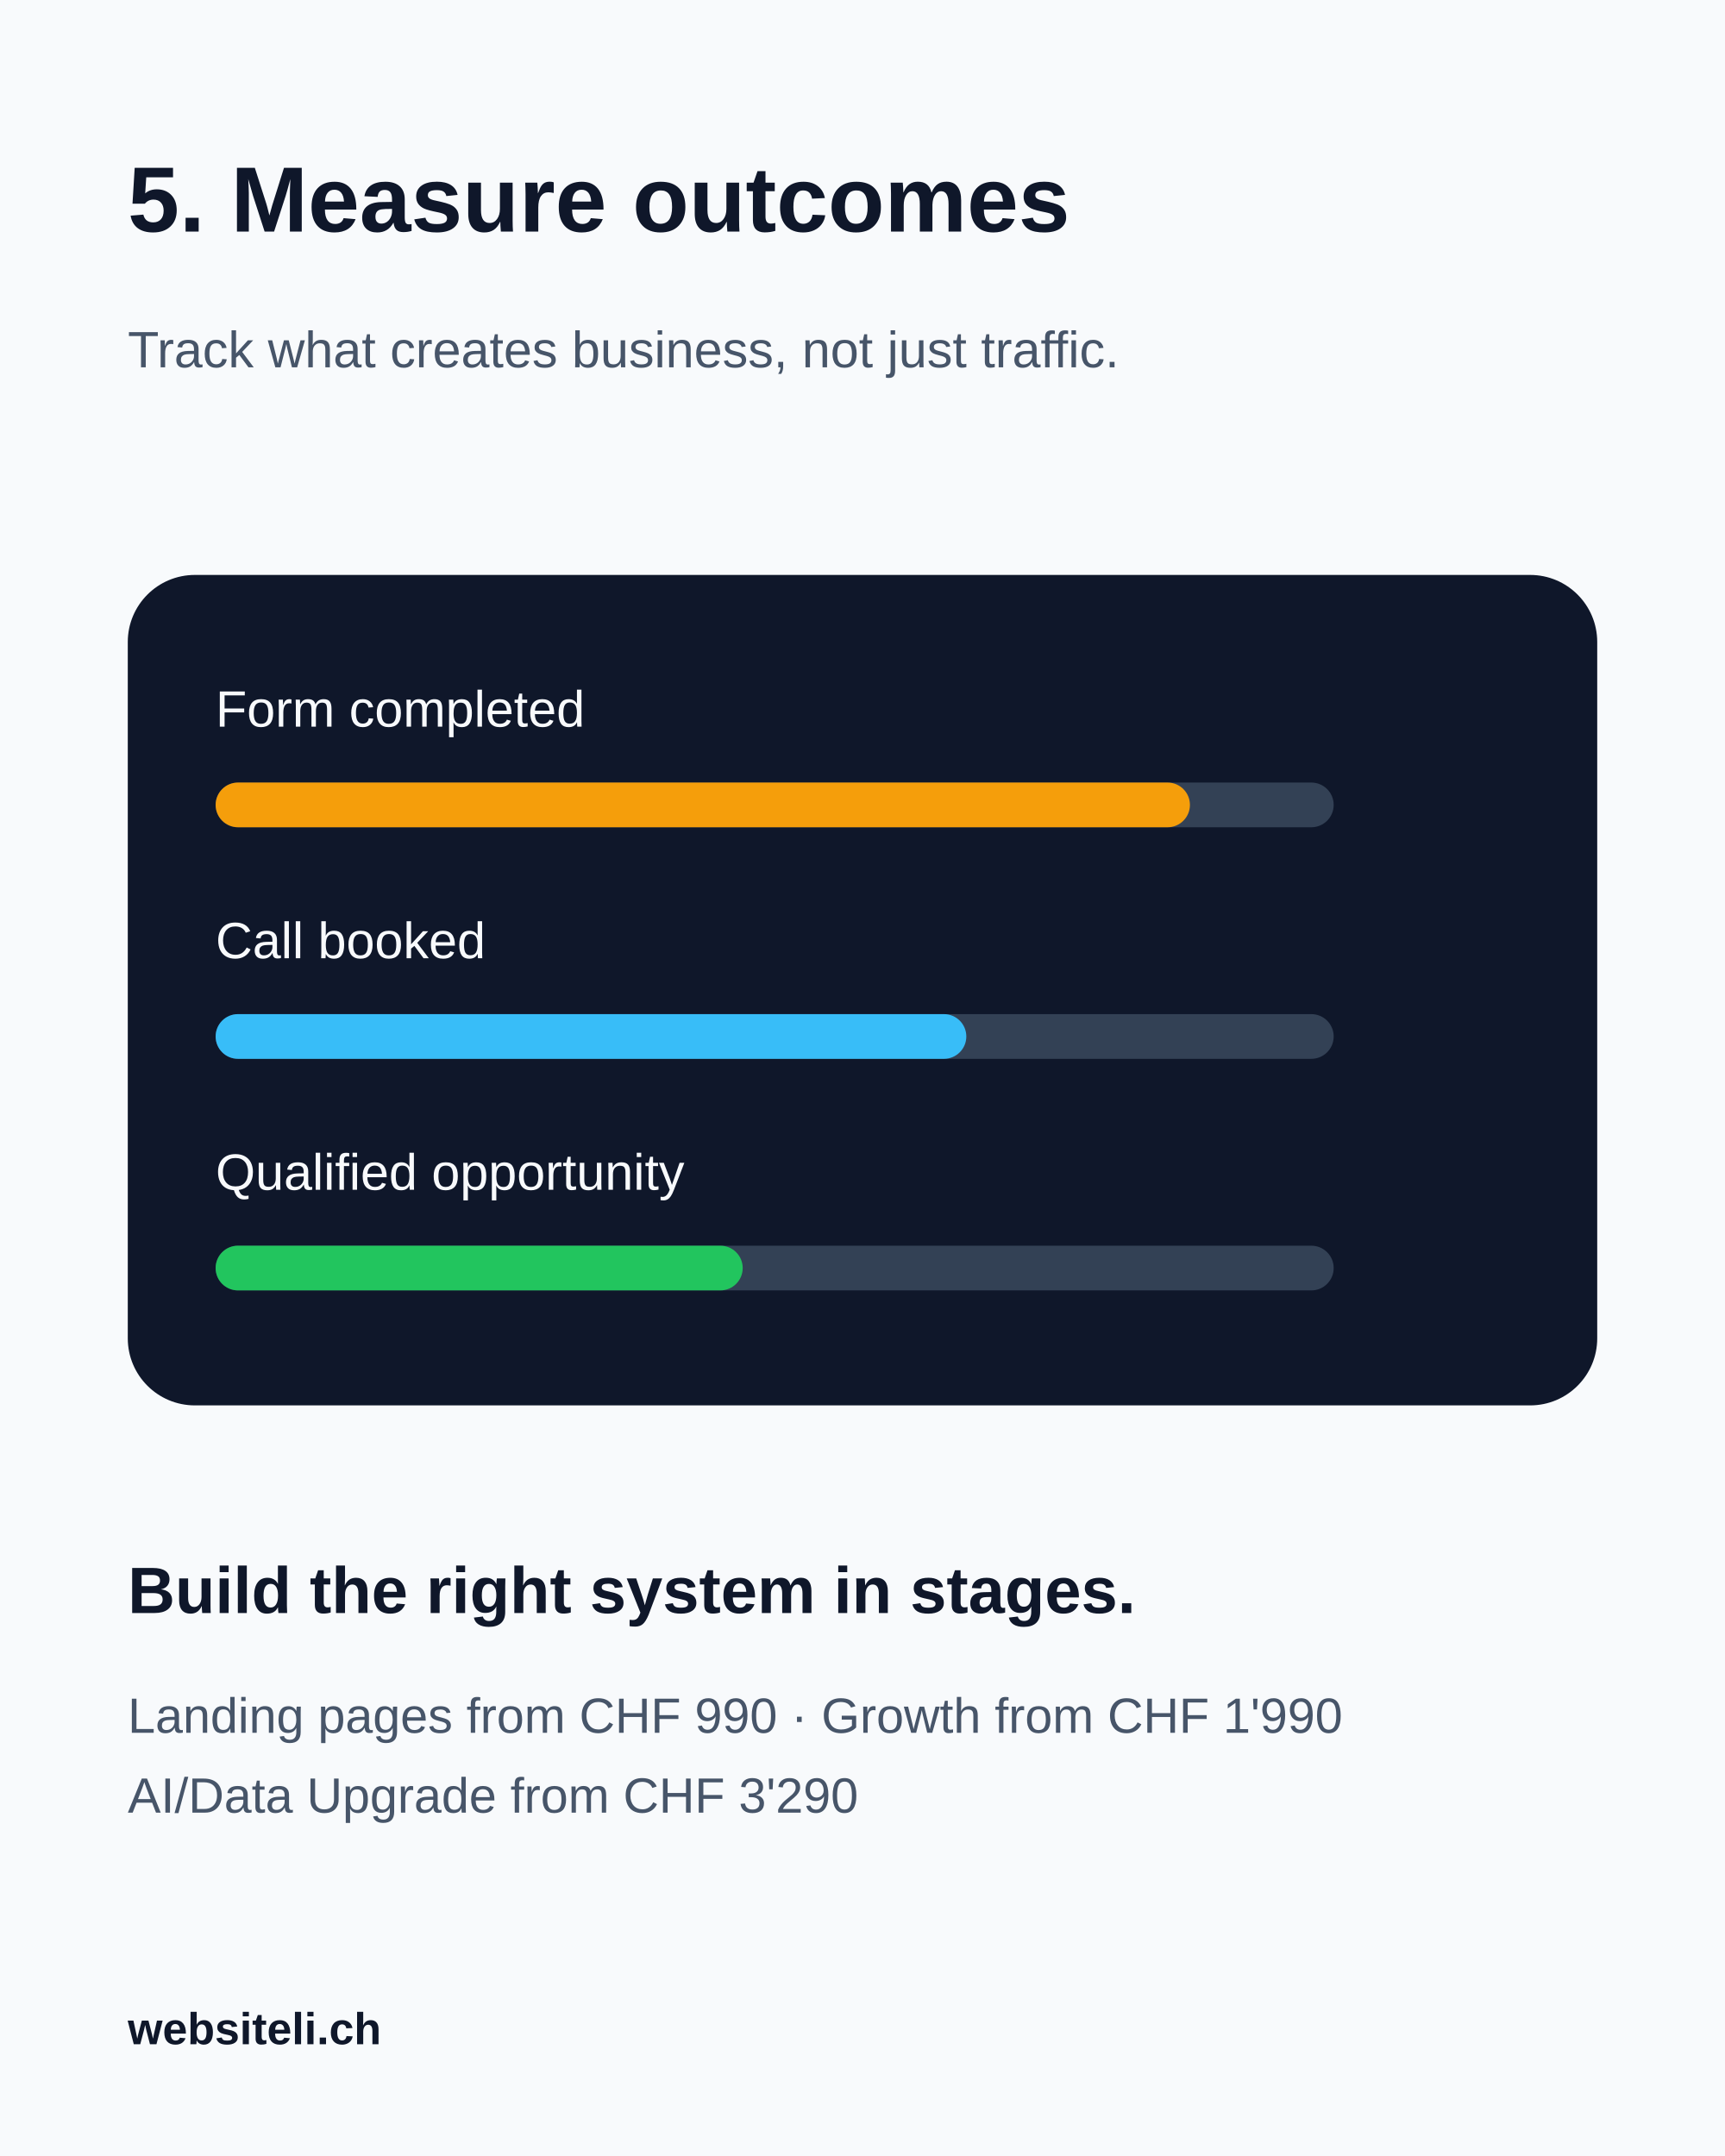
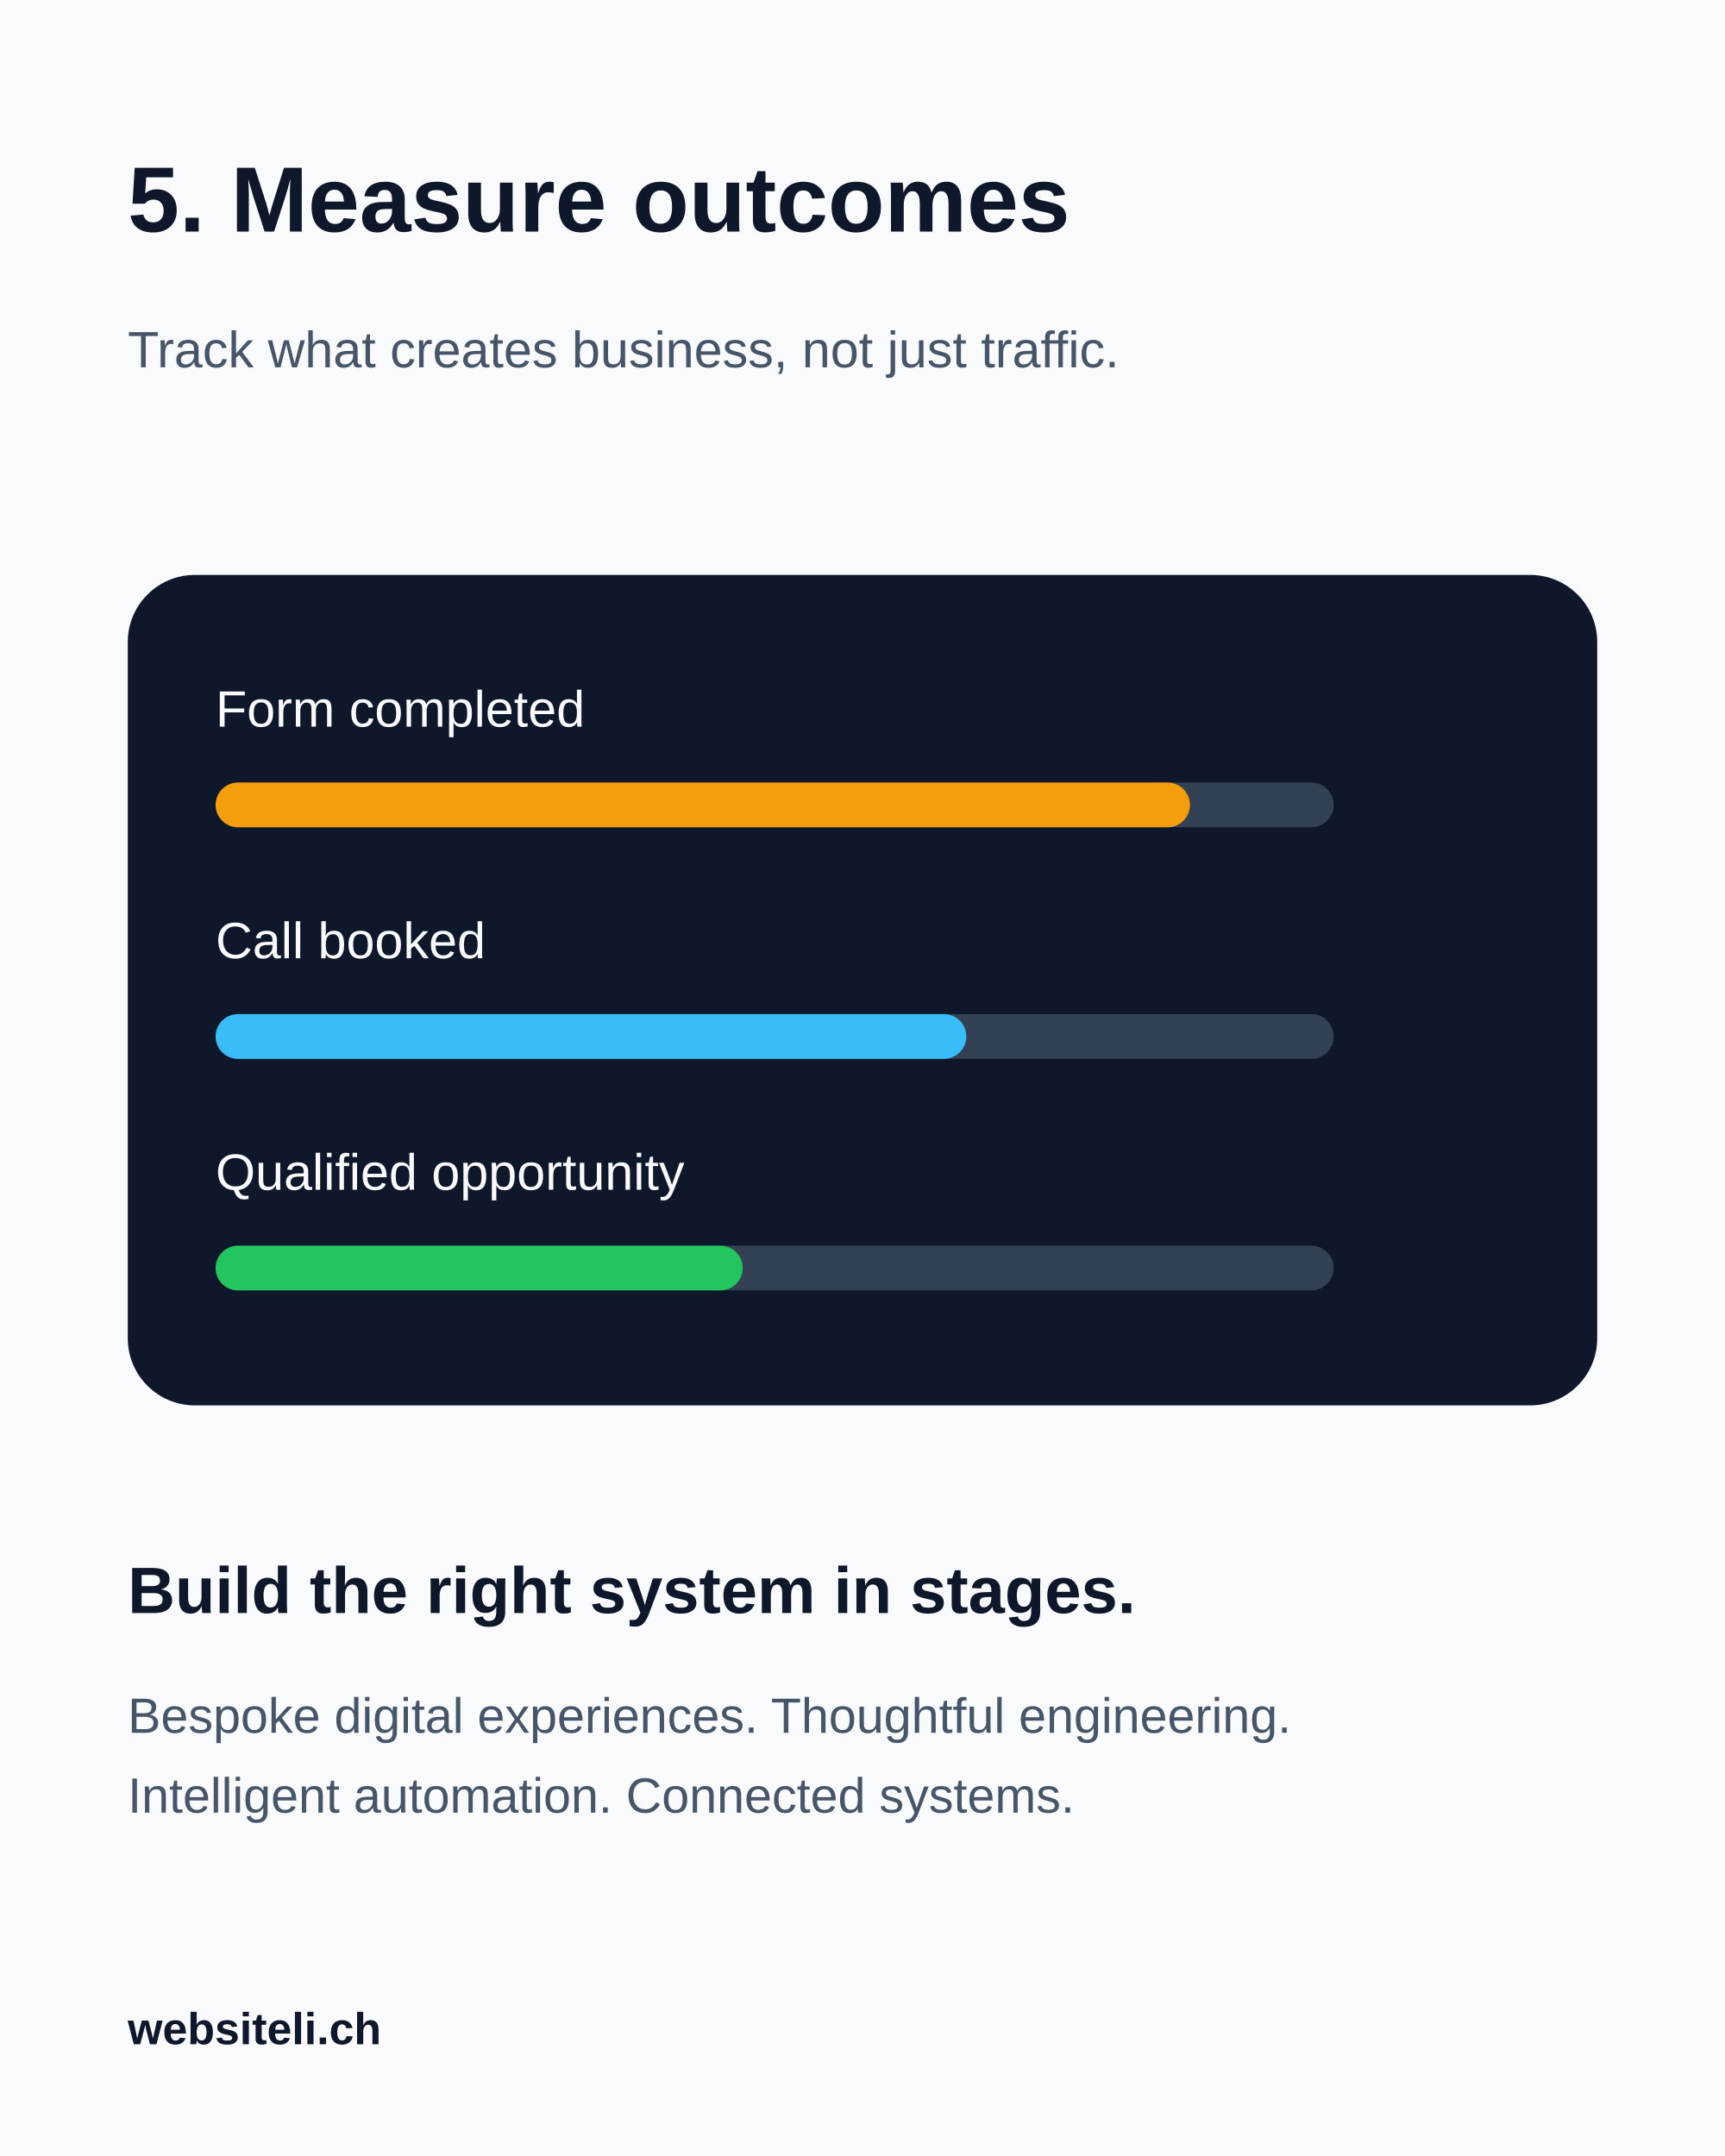
<svg xmlns="http://www.w3.org/2000/svg" width="1080" height="1350" viewBox="0 0 1080 1350">
  <rect width="1080" height="1350" fill="#f8fafc" />
  <text x="80" y="145" fill="#0f172a" font-family="Arial" font-size="58" font-weight="800">5. Measure outcomes</text>
  <text x="80" y="230" fill="#475569" font-family="Arial" font-size="32">Track what creates business, not just traffic.</text>
  <g font-family="Arial">
    <rect x="80" y="360" width="920" height="520" rx="42" fill="#0f172a" />
    <text x="135" y="455" fill="#f8fafc" font-size="32">Form completed</text>
    <rect x="135" y="490" width="700" height="28" rx="14" fill="#334155" />
    <rect x="135" y="490" width="610" height="28" rx="14" fill="#f59e0b" />
    <text x="135" y="600" fill="#f8fafc" font-size="32">Call booked</text>
    <rect x="135" y="635" width="700" height="28" rx="14" fill="#334155" />
    <rect x="135" y="635" width="470" height="28" rx="14" fill="#38bdf8" />
    <text x="135" y="745" fill="#f8fafc" font-size="32">Qualified opportunity</text>
    <rect x="135" y="780" width="700" height="28" rx="14" fill="#334155" />
    <rect x="135" y="780" width="330" height="28" rx="14" fill="#22c55e" />
  </g>
  <text x="80" y="1010" fill="#0f172a" font-family="Arial" font-size="41" font-weight="800">Build the right system in stages.</text>
-   <text x="80" y="1085" fill="#475569" font-family="Arial" font-size="31">Landing pages from CHF 990 · Growth from CHF 1'990</text>
-   <text x="80" y="1135" fill="#475569" font-family="Arial" font-size="31">AI/Data Upgrade from CHF 3'290</text>
+   <text x="80" y="1085" fill="#475569" font-family="Arial" font-size="31">Bespoke digital experiences. Thoughtful engineering.</text>
+   <text x="80" y="1135" fill="#475569" font-family="Arial" font-size="31">Intelligent automation. Connected systems.</text>
  <text x="80" y="1280" fill="#0f172a" font-family="Arial" font-size="28" font-weight="700">websiteli.ch</text>
</svg>
